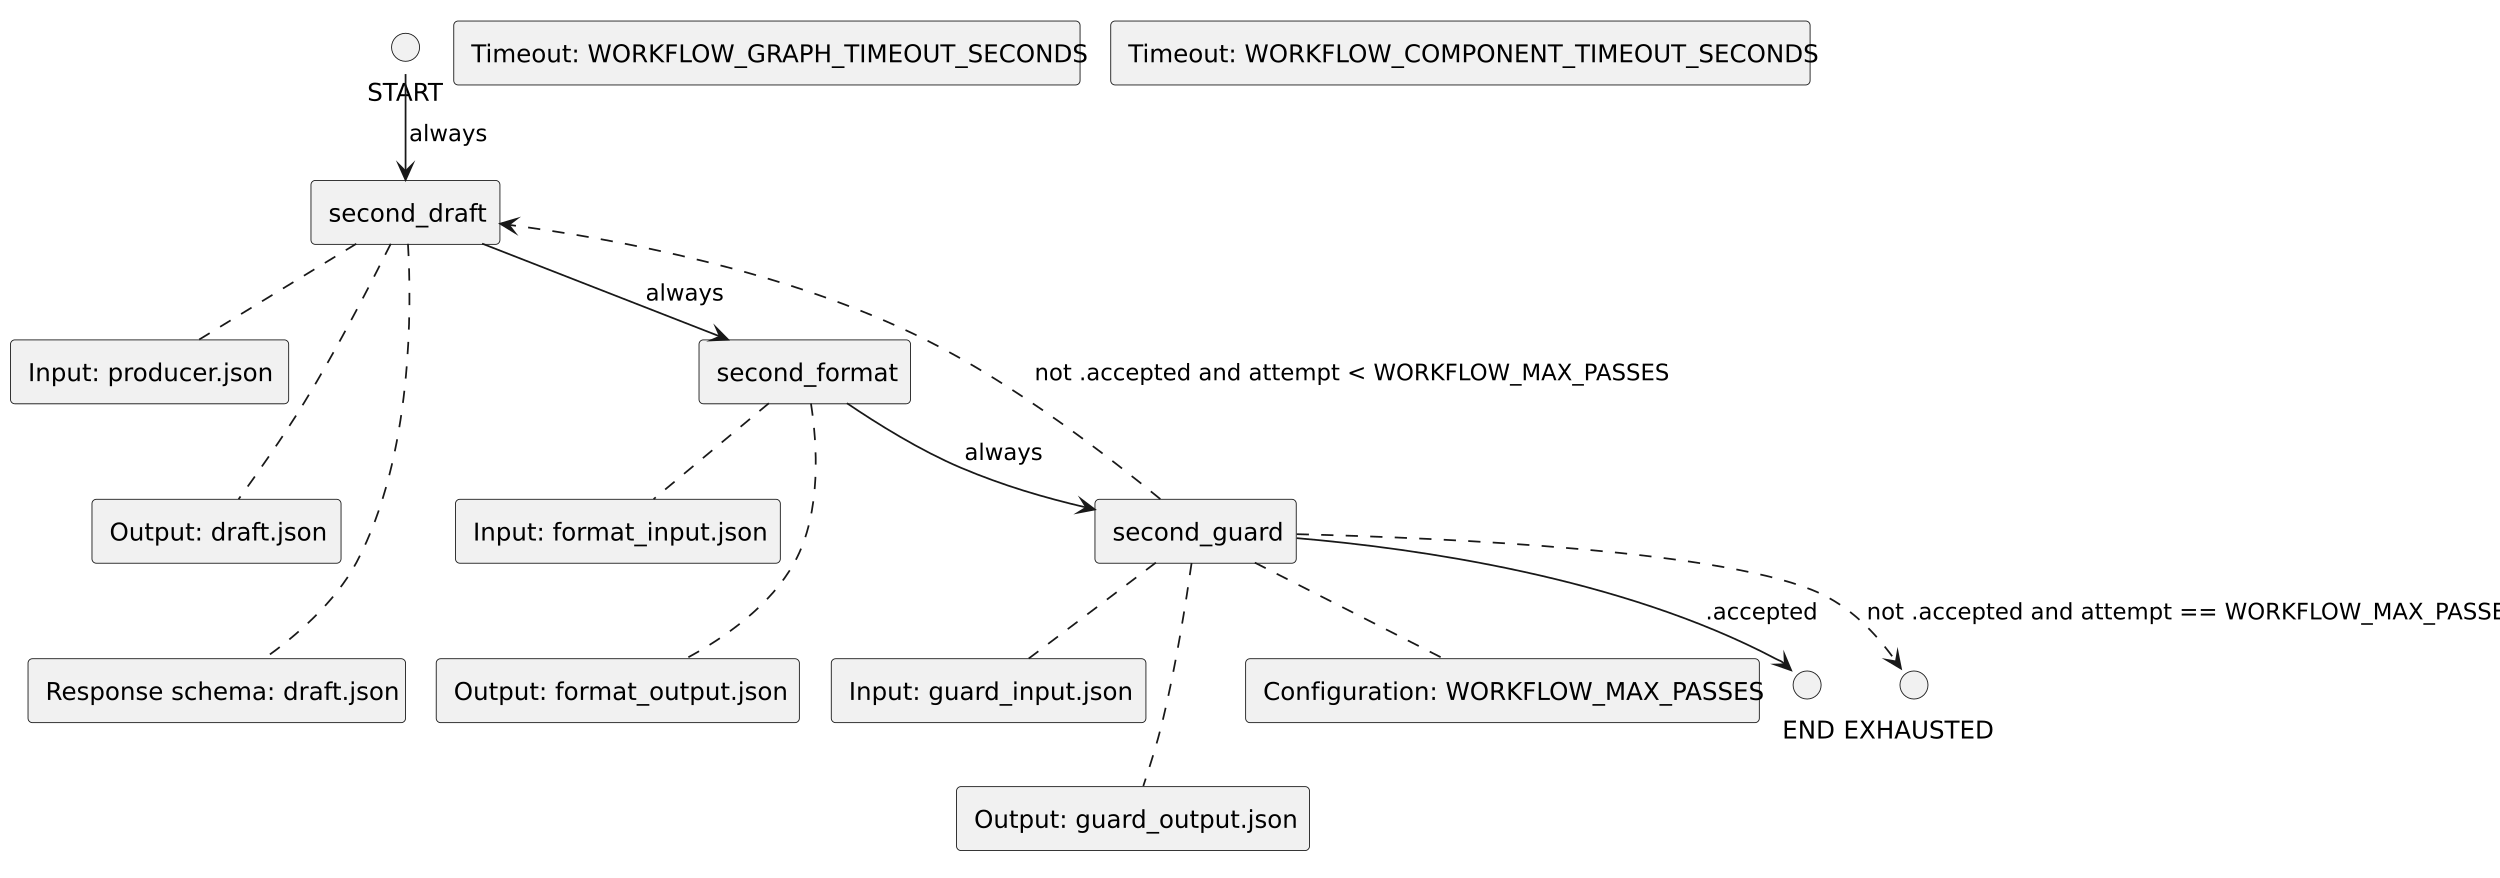
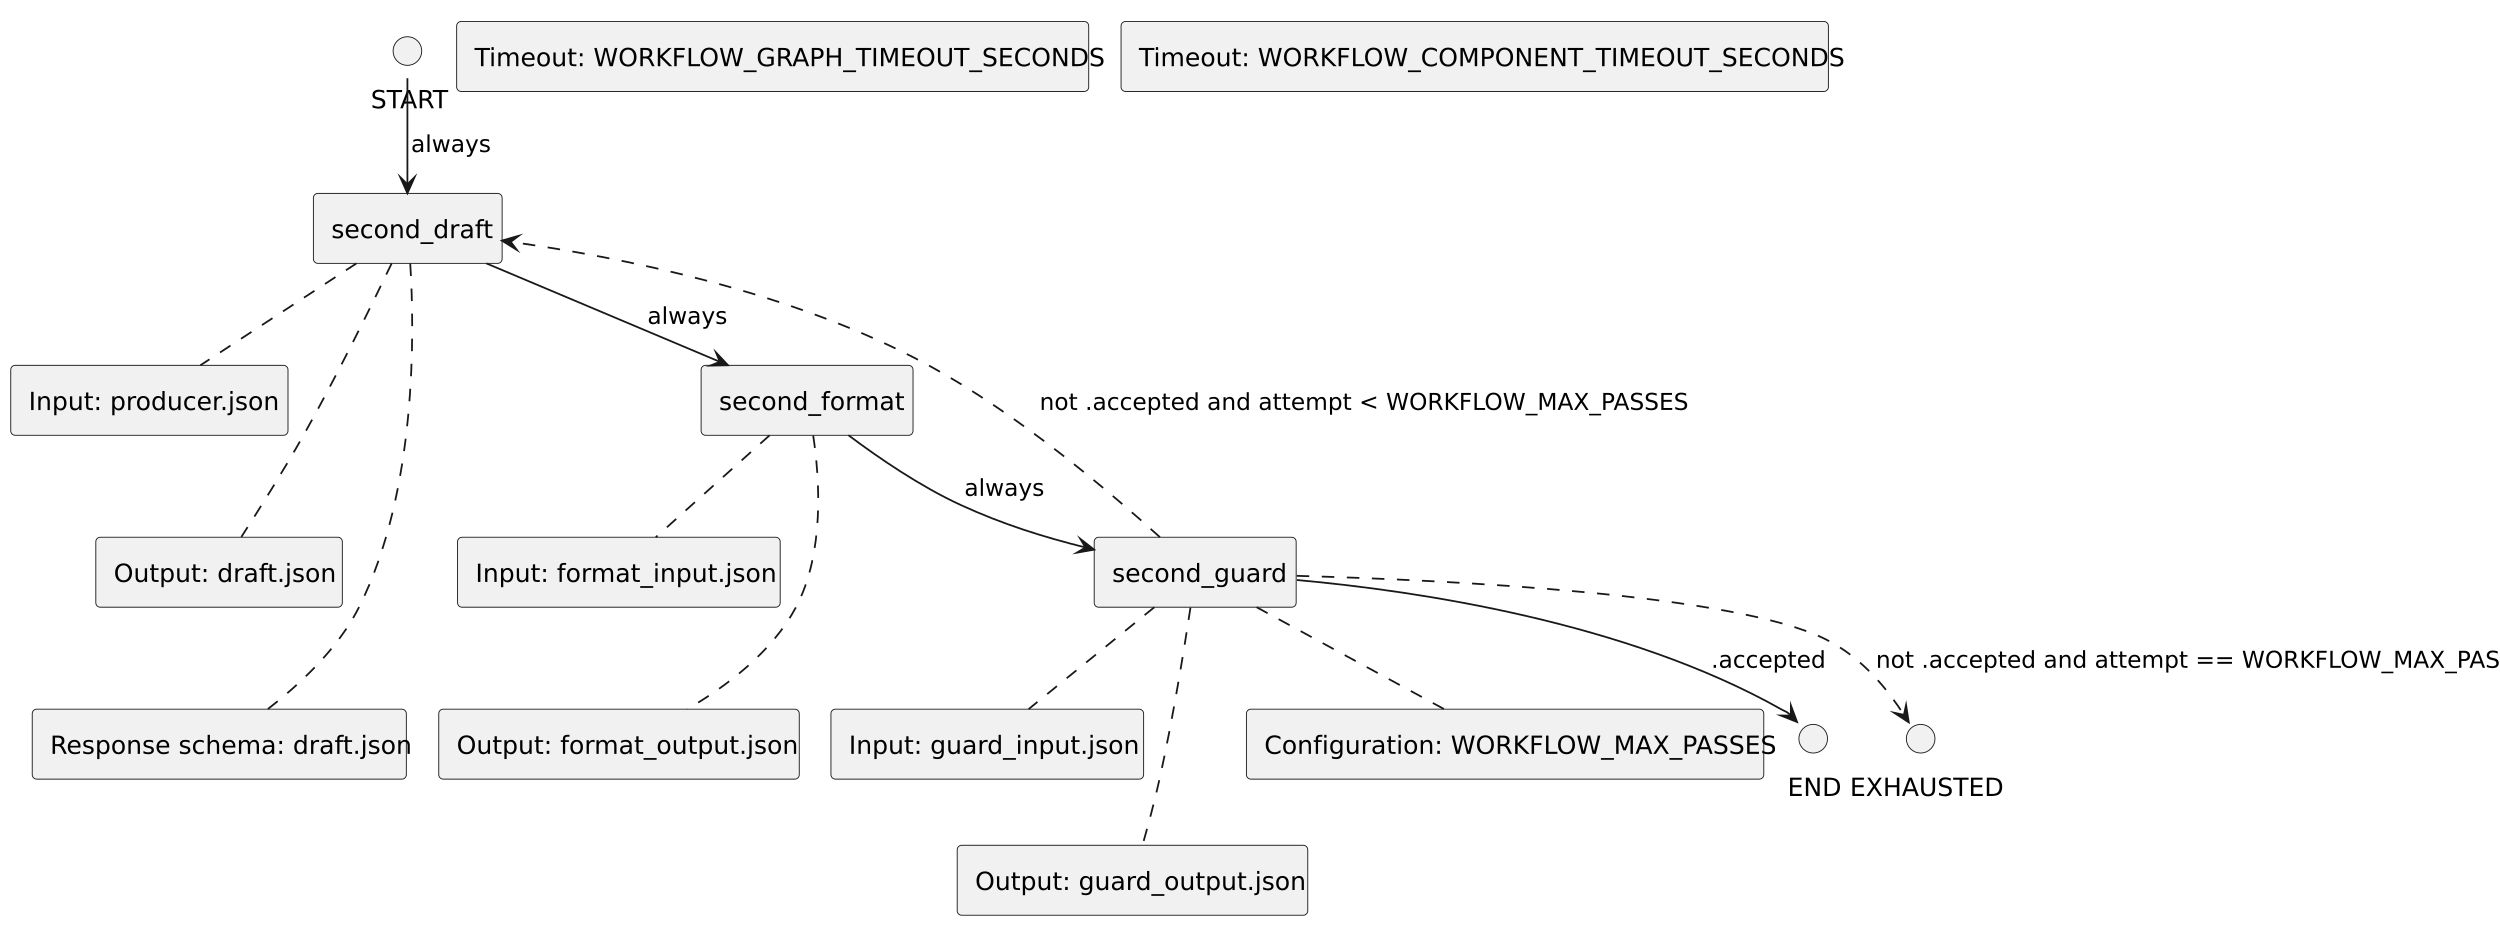
- <svg xmlns="http://www.w3.org/2000/svg" xmlns:xlink="http://www.w3.org/1999/xlink" version="1.1" data-diagram-type="DESCRIPTION" style="width:1427px;height:501px;background:#FFFFFF;" width="1427px" height="501px" viewBox="0 0 1427 501" zoomAndPan="magnify" preserveAspectRatio="none" contentStyleType="text/css">
+ <svg xmlns="http://www.w3.org/2000/svg" xmlns:xlink="http://www.w3.org/1999/xlink" version="1.1" data-diagram-type="DESCRIPTION" style="width:1396px;height:527px;background:#FFFFFF;" width="1396px" height="527px" viewBox="0 0 1396 527" zoomAndPan="magnify" preserveAspectRatio="none" contentStyleType="text/css">
  <defs />
  <g font-family="DejaVu Sans, Liberation Sans, Arial, sans-serif" lengthAdjust="spacing">
    <g class="entity" data-qualified-name="n0" id="ent0001" data-source-line="5">
      <a target="_top" href="//github.com/gorban/api-agent/blob/_____switch_branch_____/demo/contrived/workflows/components/second.md.html#node-second_draft" xlink:href="//github.com/gorban/api-agent/blob/_____switch_branch_____/demo/contrived/workflows/components/second.md.html#node-second_draft" xlink:type="simple" xlink:actuate="onRequest" xlink:show="new" title="//github.com/gorban/api-agent/blob/_____switch_branch_____/demo/contrived/workflows/components/second.md.html#node-second_draft" xlink:title="//github.com/gorban/api-agent/blob/_____switch_branch_____/demo/contrived/workflows/components/second.md.html#node-second_draft">
-         <rect x="177.5" y="103" width="107.862" height="36.488" fill="#F1F1F1" style="stroke:#181818;stroke-width:0.5;" rx="2.5" ry="2.5" />
-         <text x="187.5" y="126.535" fill="#000" font-size="14" textLength="87.862">second_draft</text>
+         <rect x="175" y="108" width="105.386" height="39.068" fill="#F1F1F1" style="stroke:#181818;stroke-width:0.5;" rx="2.5" ry="2.5" />
+         <text x="185" y="132.966" fill="#000" font-size="14" textLength="85.386">second_draft</text>
      </a>
    </g>
    <g class="entity" data-qualified-name="ref0" id="ent0002" data-source-line="6">
      <a target="_top" href="//github.com/gorban/api-agent/blob/_____switch_branch_____/demo/contrived/schemas/producer.json" xlink:href="//github.com/gorban/api-agent/blob/_____switch_branch_____/demo/contrived/schemas/producer.json" xlink:type="simple" xlink:actuate="onRequest" xlink:show="new" title="//github.com/gorban/api-agent/blob/_____switch_branch_____/demo/contrived/schemas/producer.json" xlink:title="//github.com/gorban/api-agent/blob/_____switch_branch_____/demo/contrived/schemas/producer.json">
-         <rect x="6" y="194" width="158.77" height="36.488" fill="#F1F1F1" style="stroke:#181818;stroke-width:0.5;" rx="2.5" ry="2.5" />
-         <text x="16" y="217.535" fill="#000" font-size="14" textLength="138.77">Input: producer.json</text>
+         <rect x="6" y="204" width="154.819" height="39.068" fill="#F1F1F1" style="stroke:#181818;stroke-width:0.5;" rx="2.5" ry="2.5" />
+         <text x="16" y="228.966" fill="#000" font-size="14" textLength="134.819">Input: producer.json</text>
      </a>
    </g>
    <g class="entity" data-qualified-name="ref1" id="ent0004" data-source-line="8">
      <a target="_top" href="//github.com/gorban/api-agent/blob/_____switch_branch_____/demo/contrived/schemas/draft.json" xlink:href="//github.com/gorban/api-agent/blob/_____switch_branch_____/demo/contrived/schemas/draft.json" xlink:type="simple" xlink:actuate="onRequest" xlink:show="new" title="//github.com/gorban/api-agent/blob/_____switch_branch_____/demo/contrived/schemas/draft.json" xlink:title="//github.com/gorban/api-agent/blob/_____switch_branch_____/demo/contrived/schemas/draft.json">
-         <rect x="52.5" y="285" width="142.165" height="36.488" fill="#F1F1F1" style="stroke:#181818;stroke-width:0.5;" rx="2.5" ry="2.5" />
-         <text x="62.5" y="308.535" fill="#000" font-size="14" textLength="122.165">Output: draft.json</text>
+         <rect x="53.5" y="300" width="137.656" height="39.068" fill="#F1F1F1" style="stroke:#181818;stroke-width:0.5;" rx="2.5" ry="2.5" />
+         <text x="63.5" y="324.966" fill="#000" font-size="14" textLength="117.656">Output: draft.json</text>
      </a>
    </g>
    <g class="entity" data-qualified-name="ref2" id="ent0007" data-source-line="11">
      <a target="_top" href="//github.com/gorban/api-agent/blob/_____switch_branch_____/demo/contrived/schemas/draft.json" xlink:href="//github.com/gorban/api-agent/blob/_____switch_branch_____/demo/contrived/schemas/draft.json" xlink:type="simple" xlink:actuate="onRequest" xlink:show="new" title="//github.com/gorban/api-agent/blob/_____switch_branch_____/demo/contrived/schemas/draft.json" xlink:title="//github.com/gorban/api-agent/blob/_____switch_branch_____/demo/contrived/schemas/draft.json">
-         <rect x="16" y="376" width="215.48" height="36.488" fill="#F1F1F1" style="stroke:#181818;stroke-width:0.5;" rx="2.5" ry="2.5" />
-         <text x="26" y="399.535" fill="#000" font-size="14" textLength="195.48">Response schema: draft.json</text>
+         <rect x="18" y="396" width="208.901" height="39.068" fill="#F1F1F1" style="stroke:#181818;stroke-width:0.5;" rx="2.5" ry="2.5" />
+         <text x="28" y="420.966" fill="#000" font-size="14" textLength="188.901">Response schema: draft.json</text>
      </a>
    </g>
    <g class="entity" data-qualified-name="n1" id="ent0010" data-source-line="14">
      <a target="_top" href="//github.com/gorban/api-agent/blob/_____switch_branch_____/demo/contrived/workflows/components/second.md.html#node-second_format" xlink:href="//github.com/gorban/api-agent/blob/_____switch_branch_____/demo/contrived/workflows/components/second.md.html#node-second_format" xlink:type="simple" xlink:actuate="onRequest" xlink:show="new" title="//github.com/gorban/api-agent/blob/_____switch_branch_____/demo/contrived/workflows/components/second.md.html#node-second_format" xlink:title="//github.com/gorban/api-agent/blob/_____switch_branch_____/demo/contrived/workflows/components/second.md.html#node-second_format">
-         <rect x="399" y="194" width="120.721" height="36.488" fill="#F1F1F1" style="stroke:#181818;stroke-width:0.5;" rx="2.5" ry="2.5" />
-         <text x="409" y="217.535" fill="#000" font-size="14" textLength="100.721">second_format</text>
+         <rect x="391.5" y="204" width="118.336" height="39.068" fill="#F1F1F1" style="stroke:#181818;stroke-width:0.5;" rx="2.5" ry="2.5" />
+         <text x="401.5" y="228.966" fill="#000" font-size="14" textLength="98.336">second_format</text>
      </a>
    </g>
    <g class="entity" data-qualified-name="ref3" id="ent0011" data-source-line="15">
      <a target="_top" href="//github.com/gorban/api-agent/blob/_____switch_branch_____/demo/contrived/schemas/format_input.json" xlink:href="//github.com/gorban/api-agent/blob/_____switch_branch_____/demo/contrived/schemas/format_input.json" xlink:type="simple" xlink:actuate="onRequest" xlink:show="new" title="//github.com/gorban/api-agent/blob/_____switch_branch_____/demo/contrived/schemas/format_input.json" xlink:title="//github.com/gorban/api-agent/blob/_____switch_branch_____/demo/contrived/schemas/format_input.json">
-         <rect x="260" y="285" width="185.416" height="36.488" fill="#F1F1F1" style="stroke:#181818;stroke-width:0.5;" rx="2.5" ry="2.5" />
-         <text x="270" y="308.535" fill="#000" font-size="14" textLength="165.416">Input: format_input.json</text>
+         <rect x="255.5" y="300" width="180.159" height="39.068" fill="#F1F1F1" style="stroke:#181818;stroke-width:0.5;" rx="2.5" ry="2.5" />
+         <text x="265.5" y="324.966" fill="#000" font-size="14" textLength="160.159">Input: format_input.json</text>
      </a>
    </g>
    <g class="entity" data-qualified-name="ref4" id="ent0013" data-source-line="17">
      <a target="_top" href="//github.com/gorban/api-agent/blob/_____switch_branch_____/demo/contrived/schemas/format_output.json" xlink:href="//github.com/gorban/api-agent/blob/_____switch_branch_____/demo/contrived/schemas/format_output.json" xlink:type="simple" xlink:actuate="onRequest" xlink:show="new" title="//github.com/gorban/api-agent/blob/_____switch_branch_____/demo/contrived/schemas/format_output.json" xlink:title="//github.com/gorban/api-agent/blob/_____switch_branch_____/demo/contrived/schemas/format_output.json">
-         <rect x="249" y="376" width="207.284" height="36.488" fill="#F1F1F1" style="stroke:#181818;stroke-width:0.5;" rx="2.5" ry="2.5" />
-         <text x="259" y="399.535" fill="#000" font-size="14" textLength="187.284">Output: format_output.json</text>
+         <rect x="245" y="396" width="201.313" height="39.068" fill="#F1F1F1" style="stroke:#181818;stroke-width:0.5;" rx="2.5" ry="2.5" />
+         <text x="255" y="420.966" fill="#000" font-size="14" textLength="181.313">Output: format_output.json</text>
      </a>
    </g>
    <g class="entity" data-qualified-name="n2" id="ent0016" data-source-line="20">
      <a target="_top" href="//github.com/gorban/api-agent/blob/_____switch_branch_____/demo/contrived/workflows/components/second.md.html#node-second_guard" xlink:href="//github.com/gorban/api-agent/blob/_____switch_branch_____/demo/contrived/workflows/components/second.md.html#node-second_guard" xlink:type="simple" xlink:actuate="onRequest" xlink:show="new" title="//github.com/gorban/api-agent/blob/_____switch_branch_____/demo/contrived/workflows/components/second.md.html#node-second_guard" xlink:title="//github.com/gorban/api-agent/blob/_____switch_branch_____/demo/contrived/workflows/components/second.md.html#node-second_guard">
-         <rect x="625" y="285" width="114.896" height="36.488" fill="#F1F1F1" style="stroke:#181818;stroke-width:0.5;" rx="2.5" ry="2.5" />
-         <text x="635" y="308.535" fill="#000" font-size="14" textLength="94.896">second_guard</text>
+         <rect x="611" y="300" width="112.778" height="39.068" fill="#F1F1F1" style="stroke:#181818;stroke-width:0.5;" rx="2.5" ry="2.5" />
+         <text x="621" y="324.966" fill="#000" font-size="14" textLength="92.778">second_guard</text>
      </a>
    </g>
    <g class="entity" data-qualified-name="ref5" id="ent0017" data-source-line="21">
      <a target="_top" href="//github.com/gorban/api-agent/blob/_____switch_branch_____/demo/contrived/schemas/guard_input.json" xlink:href="//github.com/gorban/api-agent/blob/_____switch_branch_____/demo/contrived/schemas/guard_input.json" xlink:type="simple" xlink:actuate="onRequest" xlink:show="new" title="//github.com/gorban/api-agent/blob/_____switch_branch_____/demo/contrived/schemas/guard_input.json" xlink:title="//github.com/gorban/api-agent/blob/_____switch_branch_____/demo/contrived/schemas/guard_input.json">
-         <rect x="474.5" y="376" width="179.592" height="36.488" fill="#F1F1F1" style="stroke:#181818;stroke-width:0.5;" rx="2.5" ry="2.5" />
-         <text x="484.5" y="399.535" fill="#000" font-size="14" textLength="159.592">Input: guard_input.json</text>
+         <rect x="464" y="396" width="174.601" height="39.068" fill="#F1F1F1" style="stroke:#181818;stroke-width:0.5;" rx="2.5" ry="2.5" />
+         <text x="474" y="420.966" fill="#000" font-size="14" textLength="154.601">Input: guard_input.json</text>
      </a>
    </g>
    <g class="entity" data-qualified-name="ref6" id="ent0019" data-source-line="23">
      <a target="_top" href="//github.com/gorban/api-agent/blob/_____switch_branch_____/demo/contrived/schemas/guard_output.json" xlink:href="//github.com/gorban/api-agent/blob/_____switch_branch_____/demo/contrived/schemas/guard_output.json" xlink:type="simple" xlink:actuate="onRequest" xlink:show="new" title="//github.com/gorban/api-agent/blob/_____switch_branch_____/demo/contrived/schemas/guard_output.json" xlink:title="//github.com/gorban/api-agent/blob/_____switch_branch_____/demo/contrived/schemas/guard_output.json">
-         <rect x="546" y="449" width="201.46" height="36.488" fill="#F1F1F1" style="stroke:#181818;stroke-width:0.5;" rx="2.5" ry="2.5" />
-         <text x="556" y="472.535" fill="#000" font-size="14" textLength="181.46">Output: guard_output.json</text>
+         <rect x="534.5" y="472" width="195.755" height="39.068" fill="#F1F1F1" style="stroke:#181818;stroke-width:0.5;" rx="2.5" ry="2.5" />
+         <text x="544.5" y="496.966" fill="#000" font-size="14" textLength="175.755">Output: guard_output.json</text>
      </a>
    </g>
    <g class="entity" data-qualified-name="timeout7" id="ent0022" data-source-line="26">
      <a target="_top" href="//github.com/gorban/api-agent/blob/_____switch_branch_____/demo/cfg/config.toml" xlink:href="//github.com/gorban/api-agent/blob/_____switch_branch_____/demo/cfg/config.toml" xlink:type="simple" xlink:actuate="onRequest" xlink:show="new" title="//github.com/gorban/api-agent/blob/_____switch_branch_____/demo/cfg/config.toml" xlink:title="//github.com/gorban/api-agent/blob/_____switch_branch_____/demo/cfg/config.toml">
-         <rect x="259" y="12" width="357.497" height="36.488" fill="#F1F1F1" style="stroke:#181818;stroke-width:0.5;" rx="2.5" ry="2.5" />
-         <text x="269" y="35.535" fill="#000" font-size="14" textLength="337.497">Timeout: WORKFLOW_GRAPH_TIMEOUT_SECONDS</text>
+         <rect x="255" y="12" width="352.933" height="39.068" fill="#F1F1F1" style="stroke:#181818;stroke-width:0.5;" rx="2.5" ry="2.5" />
+         <text x="265" y="36.966" fill="#000" font-size="14" textLength="332.933">Timeout: WORKFLOW_GRAPH_TIMEOUT_SECONDS</text>
      </a>
    </g>
    <g class="entity" data-qualified-name="timeout8" id="ent0023" data-source-line="27">
      <a target="_top" href="//github.com/gorban/api-agent/blob/_____switch_branch_____/demo/cfg/config.toml" xlink:href="//github.com/gorban/api-agent/blob/_____switch_branch_____/demo/cfg/config.toml" xlink:type="simple" xlink:actuate="onRequest" xlink:show="new" title="//github.com/gorban/api-agent/blob/_____switch_branch_____/demo/cfg/config.toml" xlink:title="//github.com/gorban/api-agent/blob/_____switch_branch_____/demo/cfg/config.toml">
-         <rect x="634" y="12" width="399.203" height="36.488" fill="#F1F1F1" style="stroke:#181818;stroke-width:0.5;" rx="2.5" ry="2.5" />
-         <text x="644" y="35.535" fill="#000" font-size="14" textLength="379.203">Timeout: WORKFLOW_COMPONENT_TIMEOUT_SECONDS</text>
+         <rect x="626" y="12" width="394.974" height="39.068" fill="#F1F1F1" style="stroke:#181818;stroke-width:0.5;" rx="2.5" ry="2.5" />
+         <text x="636" y="36.966" fill="#000" font-size="14" textLength="374.974">Timeout: WORKFLOW_COMPONENT_TIMEOUT_SECONDS</text>
      </a>
    </g>
    <g class="entity" data-qualified-name="passlimit9" id="ent0024" data-source-line="28">
      <a target="_top" href="//github.com/gorban/api-agent/blob/_____switch_branch_____/demo/cfg/config.toml" xlink:href="//github.com/gorban/api-agent/blob/_____switch_branch_____/demo/cfg/config.toml" xlink:type="simple" xlink:actuate="onRequest" xlink:show="new" title="//github.com/gorban/api-agent/blob/_____switch_branch_____/demo/cfg/config.toml" xlink:title="//github.com/gorban/api-agent/blob/_____switch_branch_____/demo/cfg/config.toml">
-         <rect x="711" y="376" width="293.232" height="36.488" fill="#F1F1F1" style="stroke:#181818;stroke-width:0.5;" rx="2.5" ry="2.5" />
-         <text x="721" y="399.535" fill="#000" font-size="14" textLength="273.232">Configuration: WORKFLOW_MAX_PASSES</text>
+         <rect x="696" y="396" width="288.897" height="39.068" fill="#F1F1F1" style="stroke:#181818;stroke-width:0.5;" rx="2.5" ry="2.5" />
+         <text x="706" y="420.966" fill="#000" font-size="14" textLength="268.897">Configuration: WORKFLOW_MAX_PASSES</text>
      </a>
    </g>
    <g class="entity" data-qualified-name="start" id="ent0026" data-source-line="30">
-       <ellipse cx="231.5" cy="27" rx="8" ry="8" fill="#F1F1F1" style="stroke:#181818;stroke-width:0.5;" />
-       <text x="209.622" y="57.535" fill="#000" font-size="14" textLength="43.757">START</text>
+       <ellipse cx="227.5" cy="28.5" rx="8" ry="8" fill="#F1F1F1" style="stroke:#181818;stroke-width:0.5;" />
+       <text x="207.046" y="60.466" fill="#000" font-size="14" textLength="40.908">START</text>
    </g>
    <g class="entity" data-qualified-name="end" id="ent0030" data-source-line="34">
-       <ellipse cx="1031.5" cy="391" rx="8" ry="8" fill="#F1F1F1" style="stroke:#181818;stroke-width:0.5;" />
-       <text x="1017.292" y="421.535" fill="#000" font-size="14" textLength="28.417">END</text>
+       <ellipse cx="1012.5" cy="412.5" rx="8" ry="8" fill="#F1F1F1" style="stroke:#181818;stroke-width:0.5;" />
+       <text x="998.178" y="444.466" fill="#000" font-size="14" textLength="28.644">END</text>
    </g>
    <g class="entity" data-qualified-name="exhausted" id="ent0033" data-source-line="37">
-       <ellipse cx="1092.5" cy="391" rx="8" ry="8" fill="#F1F1F1" style="stroke:#181818;stroke-width:0.5;" />
-       <text x="1052.267" y="421.535" fill="#000" font-size="14" textLength="80.466">EXHAUSTED</text>
+       <ellipse cx="1072.5" cy="412.5" rx="8" ry="8" fill="#F1F1F1" style="stroke:#181818;stroke-width:0.5;" />
+       <text x="1032.992" y="444.466" fill="#000" font-size="14" textLength="79.016">EXHAUSTED</text>
    </g>
    <g class="link" data-entity-1="ent0001" data-entity-2="ent0002" id="lnk3" data-link-type="association">
-       <path d="M203.35,139.16 C177.496,154.92 139.39,178.149 113.564,193.893" style="stroke:#181818;stroke-width:1;stroke-dasharray:7,7;" fill="none" />
+       <path d="M199.05,147.071 C173.805,163.551 137.118,187.499 111.891,203.967" style="stroke:#181818;stroke-width:1;stroke-dasharray:7,7;" fill="none" />
    </g>
    <g class="link" data-entity-1="ent0001" data-entity-2="ent0004" id="lnk5" data-link-type="association">
-       <path d="M223.043,139.172 C212.237,160.766 192.631,198.79 173.5,230 C161.649,249.332 146.656,270.551 136.192,284.912" style="stroke:#181818;stroke-width:1;stroke-dasharray:7,7;" fill="none" />
+       <path d="M218.747,147.005 C207.794,169.864 188.196,209.798 169.5,243 C158.364,262.777 144.52,284.736 134.749,299.85" style="stroke:#181818;stroke-width:1;stroke-dasharray:7,7;" fill="none" />
    </g>
    <g class="link" data-entity-1="ent0001" data-entity-2="ent0007" id="lnk8" data-link-type="association">
-       <path d="M232.867,139.169 C234.96,175.187 235.779,260.32 203.5,321 C191.302,343.93 168.765,363.187 150.713,375.998" style="stroke:#181818;stroke-width:1;stroke-dasharray:7,7;" fill="none" />
+       <path d="M229.078,147.13 C231.495,185.346 232.859,274.44 200.5,339 C188.846,362.251 167.091,382.374 149.511,395.985" style="stroke:#181818;stroke-width:1;stroke-dasharray:7,7;" fill="none" />
    </g>
    <g class="link" data-entity-1="ent0010" data-entity-2="ent0011" id="lnk12" data-link-type="association">
-       <path d="M438.869,230.16 C419.922,245.92 391.995,269.149 373.067,284.893" style="stroke:#181818;stroke-width:1;stroke-dasharray:7,7;" fill="none" />
+       <path d="M429.755,243.071 C411.347,259.551 384.596,283.499 366.202,299.967" style="stroke:#181818;stroke-width:1;stroke-dasharray:7,7;" fill="none" />
    </g>
    <g class="link" data-entity-1="ent0010" data-entity-2="ent0013" id="lnk14" data-link-type="association">
-       <path d="M462.9,230.334 C466.372,252.772 469.265,292.38 453.5,321 C439.889,345.709 413.761,363.983 391.49,375.939" style="stroke:#181818;stroke-width:1;stroke-dasharray:7,7;" fill="none" />
+       <path d="M454.088,243.2 C457.667,266.964 460.579,308.547 444.5,339 C431.279,364.04 405.665,383.223 383.803,395.987" style="stroke:#181818;stroke-width:1;stroke-dasharray:7,7;" fill="none" />
    </g>
    <g class="link" data-entity-1="ent0016" data-entity-2="ent0017" id="lnk18" data-link-type="association">
-       <path d="M659.748,321.16 C638.853,336.92 608.055,360.149 587.182,375.893" style="stroke:#181818;stroke-width:1;stroke-dasharray:7,7;" fill="none" />
+       <path d="M644.582,339.071 C624.246,355.551 594.692,379.499 574.37,395.967" style="stroke:#181818;stroke-width:1;stroke-dasharray:7,7;" fill="none" />
    </g>
    <g class="link" data-entity-1="ent0016" data-entity-2="ent0019" id="lnk20" data-link-type="association">
-       <path d="M680.162,321.353 C677.107,342.811 671.225,380.375 663.5,412 C660.468,424.412 656.132,438.143 652.597,448.653" style="stroke:#181818;stroke-width:1;stroke-dasharray:7,7;" fill="none" />
+       <path d="M664.762,339.245 C661.315,362.007 654.934,401.51 647.5,435 C644.753,447.375 641.04,461.131 637.995,471.851" style="stroke:#181818;stroke-width:1;stroke-dasharray:7,7;" fill="none" />
    </g>
    <g class="link" data-entity-1="ent0016" data-entity-2="ent0024" id="lnk25" data-link-type="association">
-       <path d="M716.242,321.16 C747.23,336.92 792.906,360.149 823.862,375.893" style="stroke:#181818;stroke-width:1;stroke-dasharray:7,7;" fill="none" />
+       <path d="M701.679,339.071 C732.009,355.551 776.084,379.499 806.392,395.967" style="stroke:#181818;stroke-width:1;stroke-dasharray:7,7;" fill="none" />
    </g>
    <g class="link" data-entity-1="ent0026" data-entity-2="ent0001" id="lnk27" data-link-type="dependency">
-       <polygon points="231.5,102.716,235.5,93.716,231.5,97.716,227.5,93.716,231.5,102.716" fill="#181818" style="stroke:#181818;stroke-width:1;stroke-linejoin:miter;stroke-miterlimit:10;" />
-       <path d="M231.5,42.272 C231.5,57.52 231.5,79.863 231.5,97.716" style="stroke:#181818;stroke-width:1;" fill="none" />
-       <text x="233.5" y="80.568" fill="#000" font-size="13" textLength="41.552">always</text>
+       <polygon points="227.5,107.92,231.5,98.92,227.5,102.92,223.5,98.92,227.5,107.92" fill="#181818" style="stroke:#181818;stroke-width:1;stroke-linejoin:miter;stroke-miterlimit:10;" />
+       <path d="M227.5,43.652 C227.5,59.506 227.5,83.759 227.5,102.92" style="stroke:#181818;stroke-width:1;" fill="none" />
+       <text x="229.5" y="84.897" fill="#000" font-size="13" textLength="41.015">always</text>
    </g>
    <g class="link" data-entity-1="ent0001" data-entity-2="ent0010" id="lnk28" data-link-type="dependency">
-       <polygon points="415.569,193.851,408.639,186.853,410.911,192.033,405.73,194.305,415.569,193.851" fill="#181818" style="stroke:#181818;stroke-width:1;stroke-linejoin:miter;stroke-miterlimit:10;" />
-       <path d="M275.191,139.055 C315.534,154.803 370.492,176.256 410.911,192.033" style="stroke:#181818;stroke-width:1;" fill="none" />
-       <text x="368.5" y="171.568" fill="#000" font-size="13" textLength="41.552">always</text>
+       <polygon points="406.534,203.967,399.794,196.785,401.927,202.025,396.687,204.157,406.534,203.967" fill="#181818" style="stroke:#181818;stroke-width:1;stroke-linejoin:miter;stroke-miterlimit:10;" />
+       <path d="M271.558,147.071 C310.653,163.551 362.859,185.557 401.927,202.025" style="stroke:#181818;stroke-width:1;" fill="none" />
+       <text x="361.5" y="180.897" fill="#000" font-size="13" textLength="41.015">always</text>
    </g>
    <g class="link" data-entity-1="ent0010" data-entity-2="ent0016" id="lnk29" data-link-type="dependency">
-       <polygon points="624.896,290.816,617.049,284.864,620.029,289.673,615.22,292.652,624.896,290.816" fill="#181818" style="stroke:#181818;stroke-width:1;stroke-linejoin:miter;stroke-miterlimit:10;" />
-       <path d="M483.408,230.139 C500.766,241.912 525.199,257.137 548.5,267 C572.746,277.263 595.899,284.007 620.029,289.673" style="stroke:#181818;stroke-width:1;" fill="none" />
-       <text x="550.5" y="262.568" fill="#000" font-size="13" textLength="41.552">always</text>
+       <polygon points="610.98,306.921,603.216,300.862,606.128,305.711,601.279,308.624,610.98,306.921" fill="#181818" style="stroke:#181818;stroke-width:1;stroke-linejoin:miter;stroke-miterlimit:10;" />
+       <path d="M473.754,243.024 C490.409,255.524 513.813,271.581 536.5,282 C559.993,292.79 582.505,299.817 606.128,305.711" style="stroke:#181818;stroke-width:1;" fill="none" />
+       <text x="538.5" y="276.897" fill="#000" font-size="13" textLength="41.015">always</text>
    </g>
    <g class="link" data-entity-1="ent0016" data-entity-2="ent0030" id="lnk31" data-link-type="dependency">
-       <polygon points="1022.367,382.572,1018.545,373.495,1018.722,379.149,1013.068,379.326,1022.367,382.572" fill="#181818" style="stroke:#181818;stroke-width:1;stroke-linejoin:miter;stroke-miterlimit:10;" />
-       <path d="M740.137,307.173 C808.815,313 925.338,329.483 1013.5,376 C1016.693,377.685 1016.084,376.672 1018.722,379.149" style="stroke:#181818;stroke-width:1;" fill="none" />
-       <text x="973.5" y="353.568" fill="#000" font-size="13" textLength="60.322">.accepted</text>
+       <polygon points="1003.484,403.17,1000.047,393.94,999.986,399.597,994.33,399.536,1003.484,403.17" fill="#181818" style="stroke:#181818;stroke-width:1;stroke-linejoin:miter;stroke-miterlimit:10;" />
+       <path d="M724.198,323.878 C792.318,330.044 908.201,347.387 994.5,396 C997.78,397.847 997.348,396.901 999.986,399.597" style="stroke:#181818;stroke-width:1;" fill="none" />
+       <text x="955.5" y="372.897" fill="#000" font-size="13" textLength="58.604">.accepted</text>
    </g>
    <g class="link" data-entity-1="ent0016" data-entity-2="ent0001" id="lnk32" data-link-type="dependency">
-       <polygon points="285.501,127.678,293.901,132.82,290.458,128.331,294.947,124.889,285.501,127.678" fill="#181818" style="stroke:#181818;stroke-width:1;stroke-linejoin:miter;stroke-miterlimit:10;" />
-       <path d="M662.322,284.883 C634.02,261.594 580.189,219.868 528.5,194 C449.265,154.346 351.975,136.442 290.458,128.331" style="stroke:#181818;stroke-width:1;stroke-dasharray:7,7;" fill="none" />
-       <text x="590.5" y="217.068" fill="#000" font-size="13" textLength="343.453">not .accepted and attempt &lt; WORKFLOW_MAX_PASSES</text>
+       <polygon points="280.25,134.359,288.611,139.564,285.202,135.05,289.716,131.641,280.25,134.359" fill="#181818" style="stroke:#181818;stroke-width:1;stroke-linejoin:miter;stroke-miterlimit:10;" />
+       <path d="M647.721,299.978 C620.454,275.26 568.945,231.425 518.5,204 C441.693,162.243 345.769,143.498 285.202,135.05" style="stroke:#181818;stroke-width:1;stroke-dasharray:7,7;" fill="none" />
+       <text x="580.5" y="228.897" fill="#000" font-size="13" textLength="333.957">not .accepted and attempt &lt; WORKFLOW_MAX_PASSES</text>
    </g>
    <g class="link" data-entity-1="ent0016" data-entity-2="ent0033" id="lnk34" data-link-type="dependency">
-       <polygon points="1085.075,381.621,1083.144,371.963,1082.188,377.538,1076.612,376.581,1085.075,381.621" fill="#181818" style="stroke:#181818;stroke-width:1;stroke-linejoin:miter;stroke-miterlimit:10;" />
-       <path d="M740.135,304.907 C827.318,307.07 988.027,314.374 1039.5,339 C1059.408,348.524 1073.125,364.721 1082.188,377.538" style="stroke:#181818;stroke-width:1;stroke-dasharray:7,7;" fill="none" />
-       <text x="1065.5" y="353.568" fill="#000" font-size="13" textLength="353.787">not .accepted and attempt == WORKFLOW_MAX_PASSES</text>
+       <polygon points="1065.868,403.371,1064.348,393.64,1063.157,399.17,1057.627,397.978,1065.868,403.371" fill="#181818" style="stroke:#181818;stroke-width:1;stroke-linejoin:miter;stroke-miterlimit:10;" />
+       <path d="M724.08,321.546 C810.101,323.937 969.108,331.737 1019.5,357 C1040.375,367.465 1054.413,385.623 1063.157,399.17" style="stroke:#181818;stroke-width:1;stroke-dasharray:7,7;" fill="none" />
+       <text x="1047.5" y="372.897" fill="#000" font-size="13" textLength="341.393">not .accepted and attempt == WORKFLOW_MAX_PASSES</text>
    </g>
  </g>
</svg>
